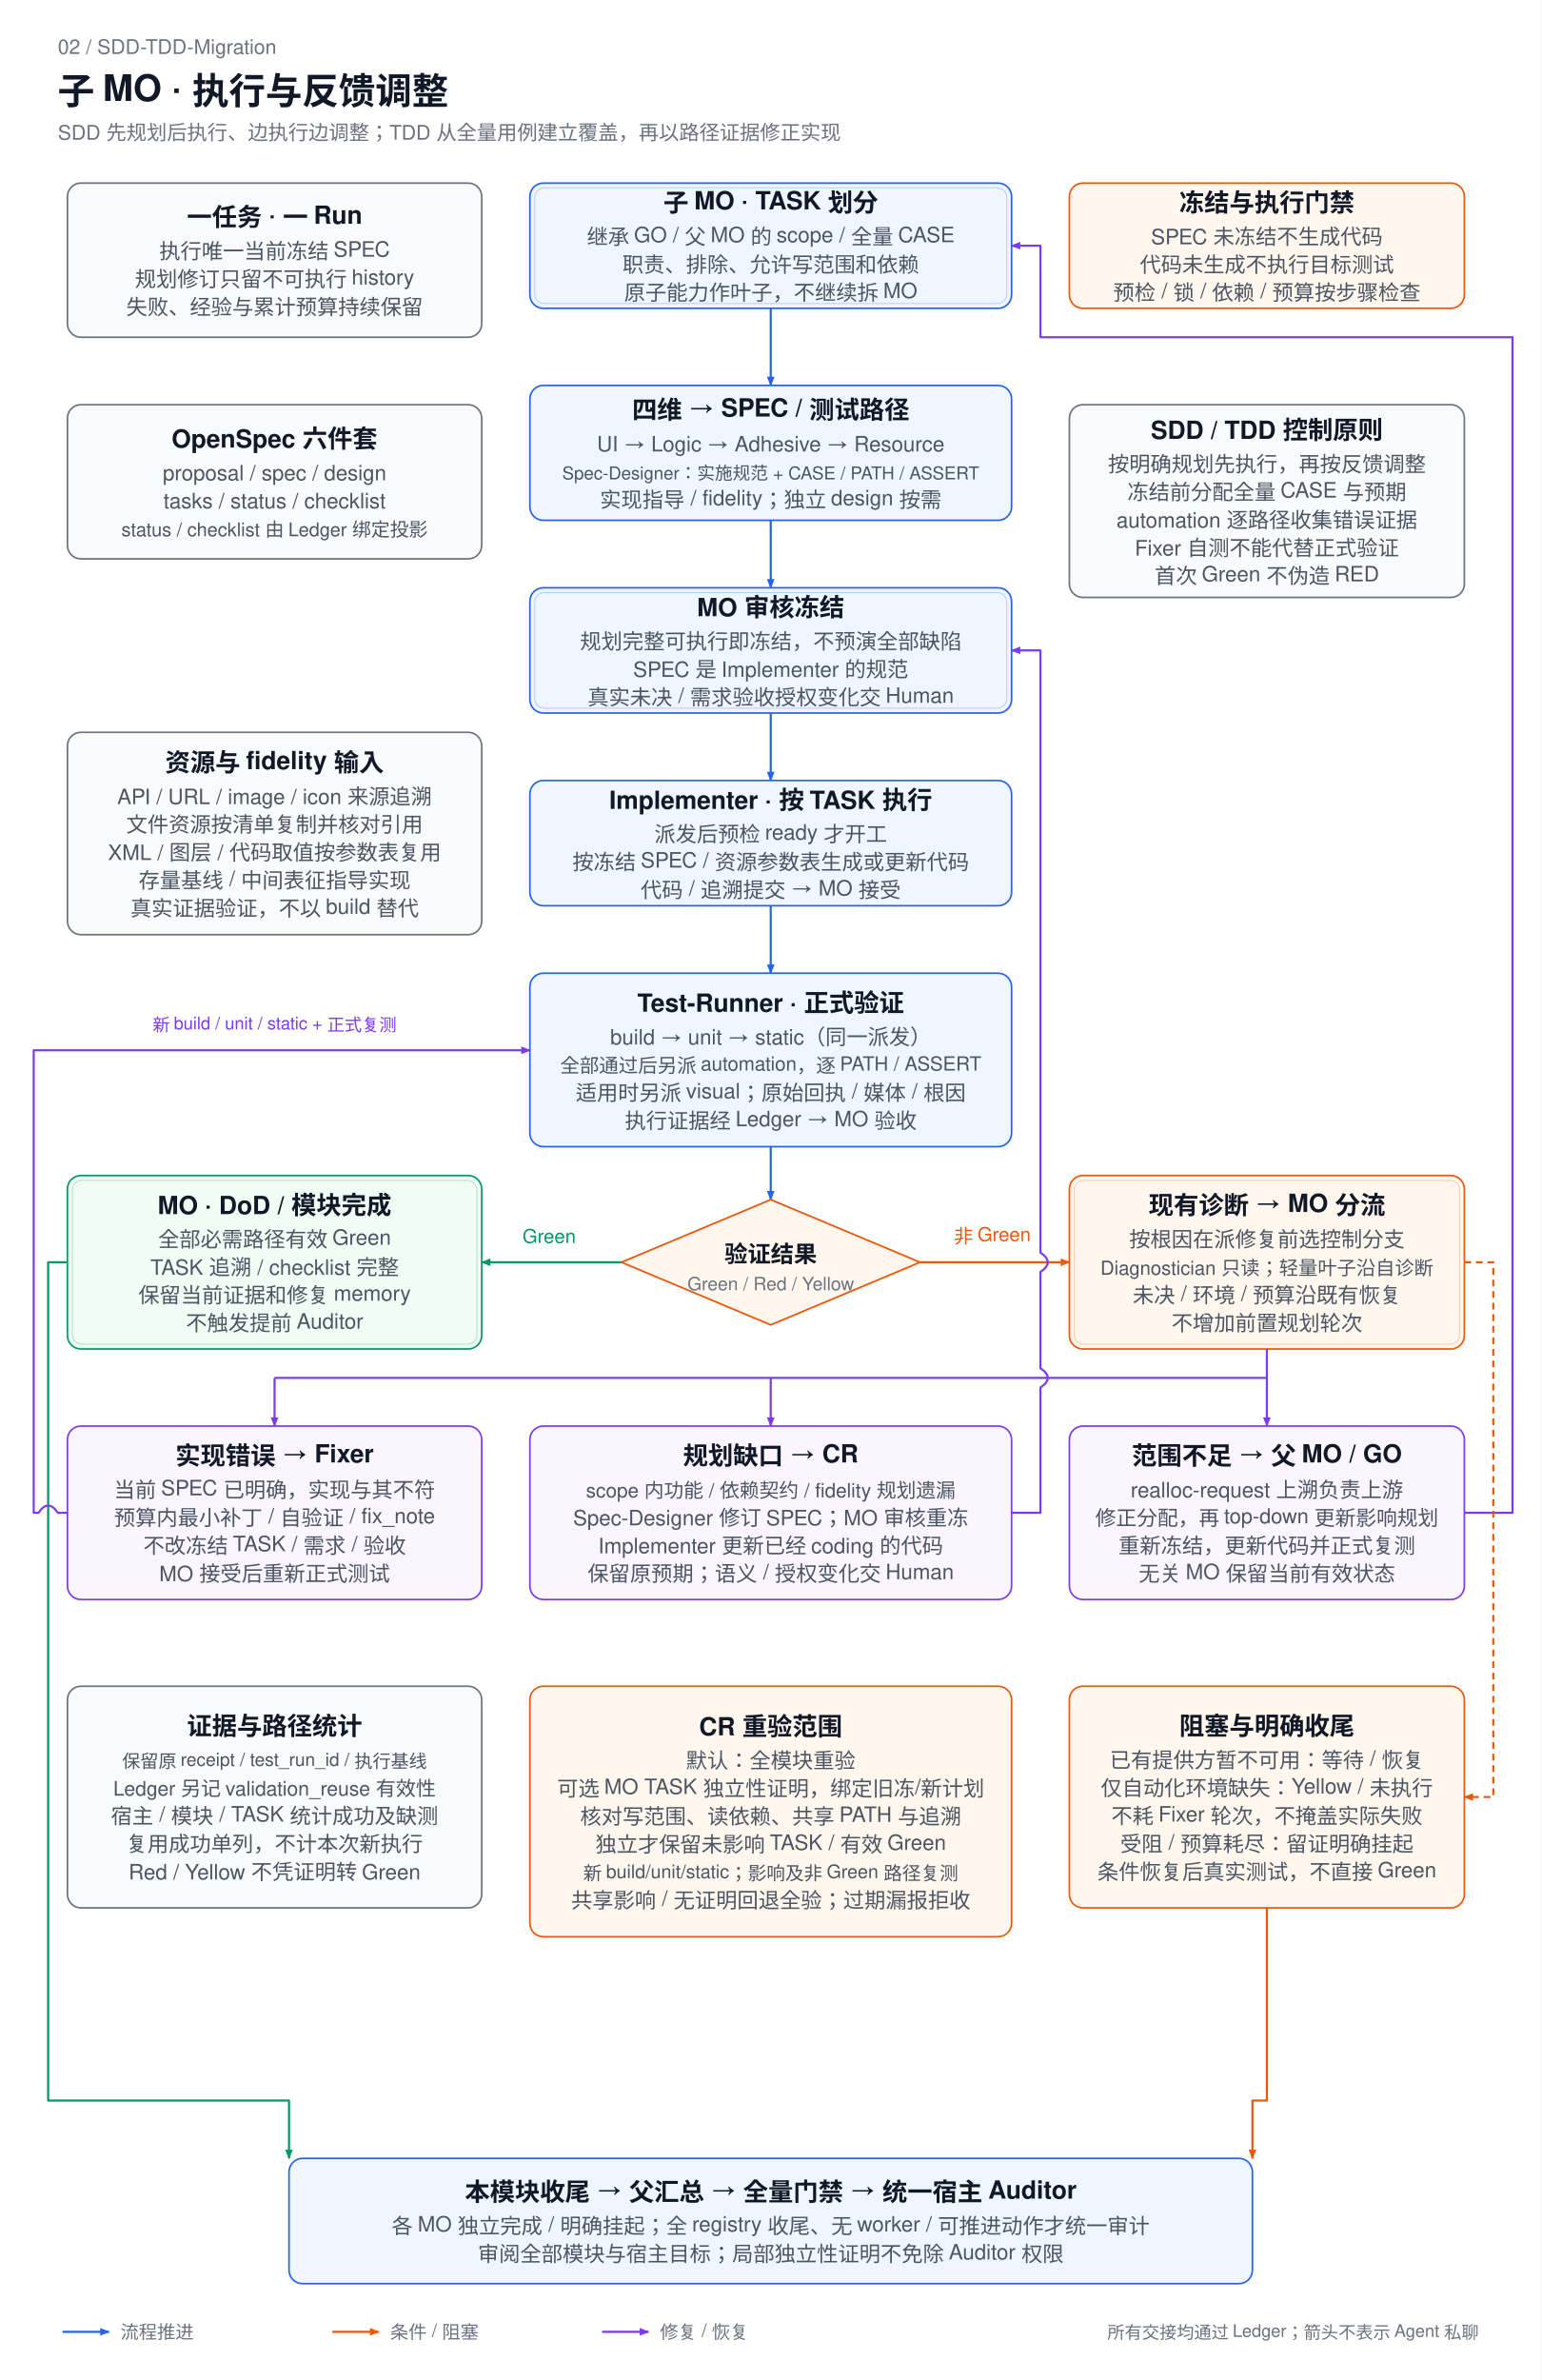
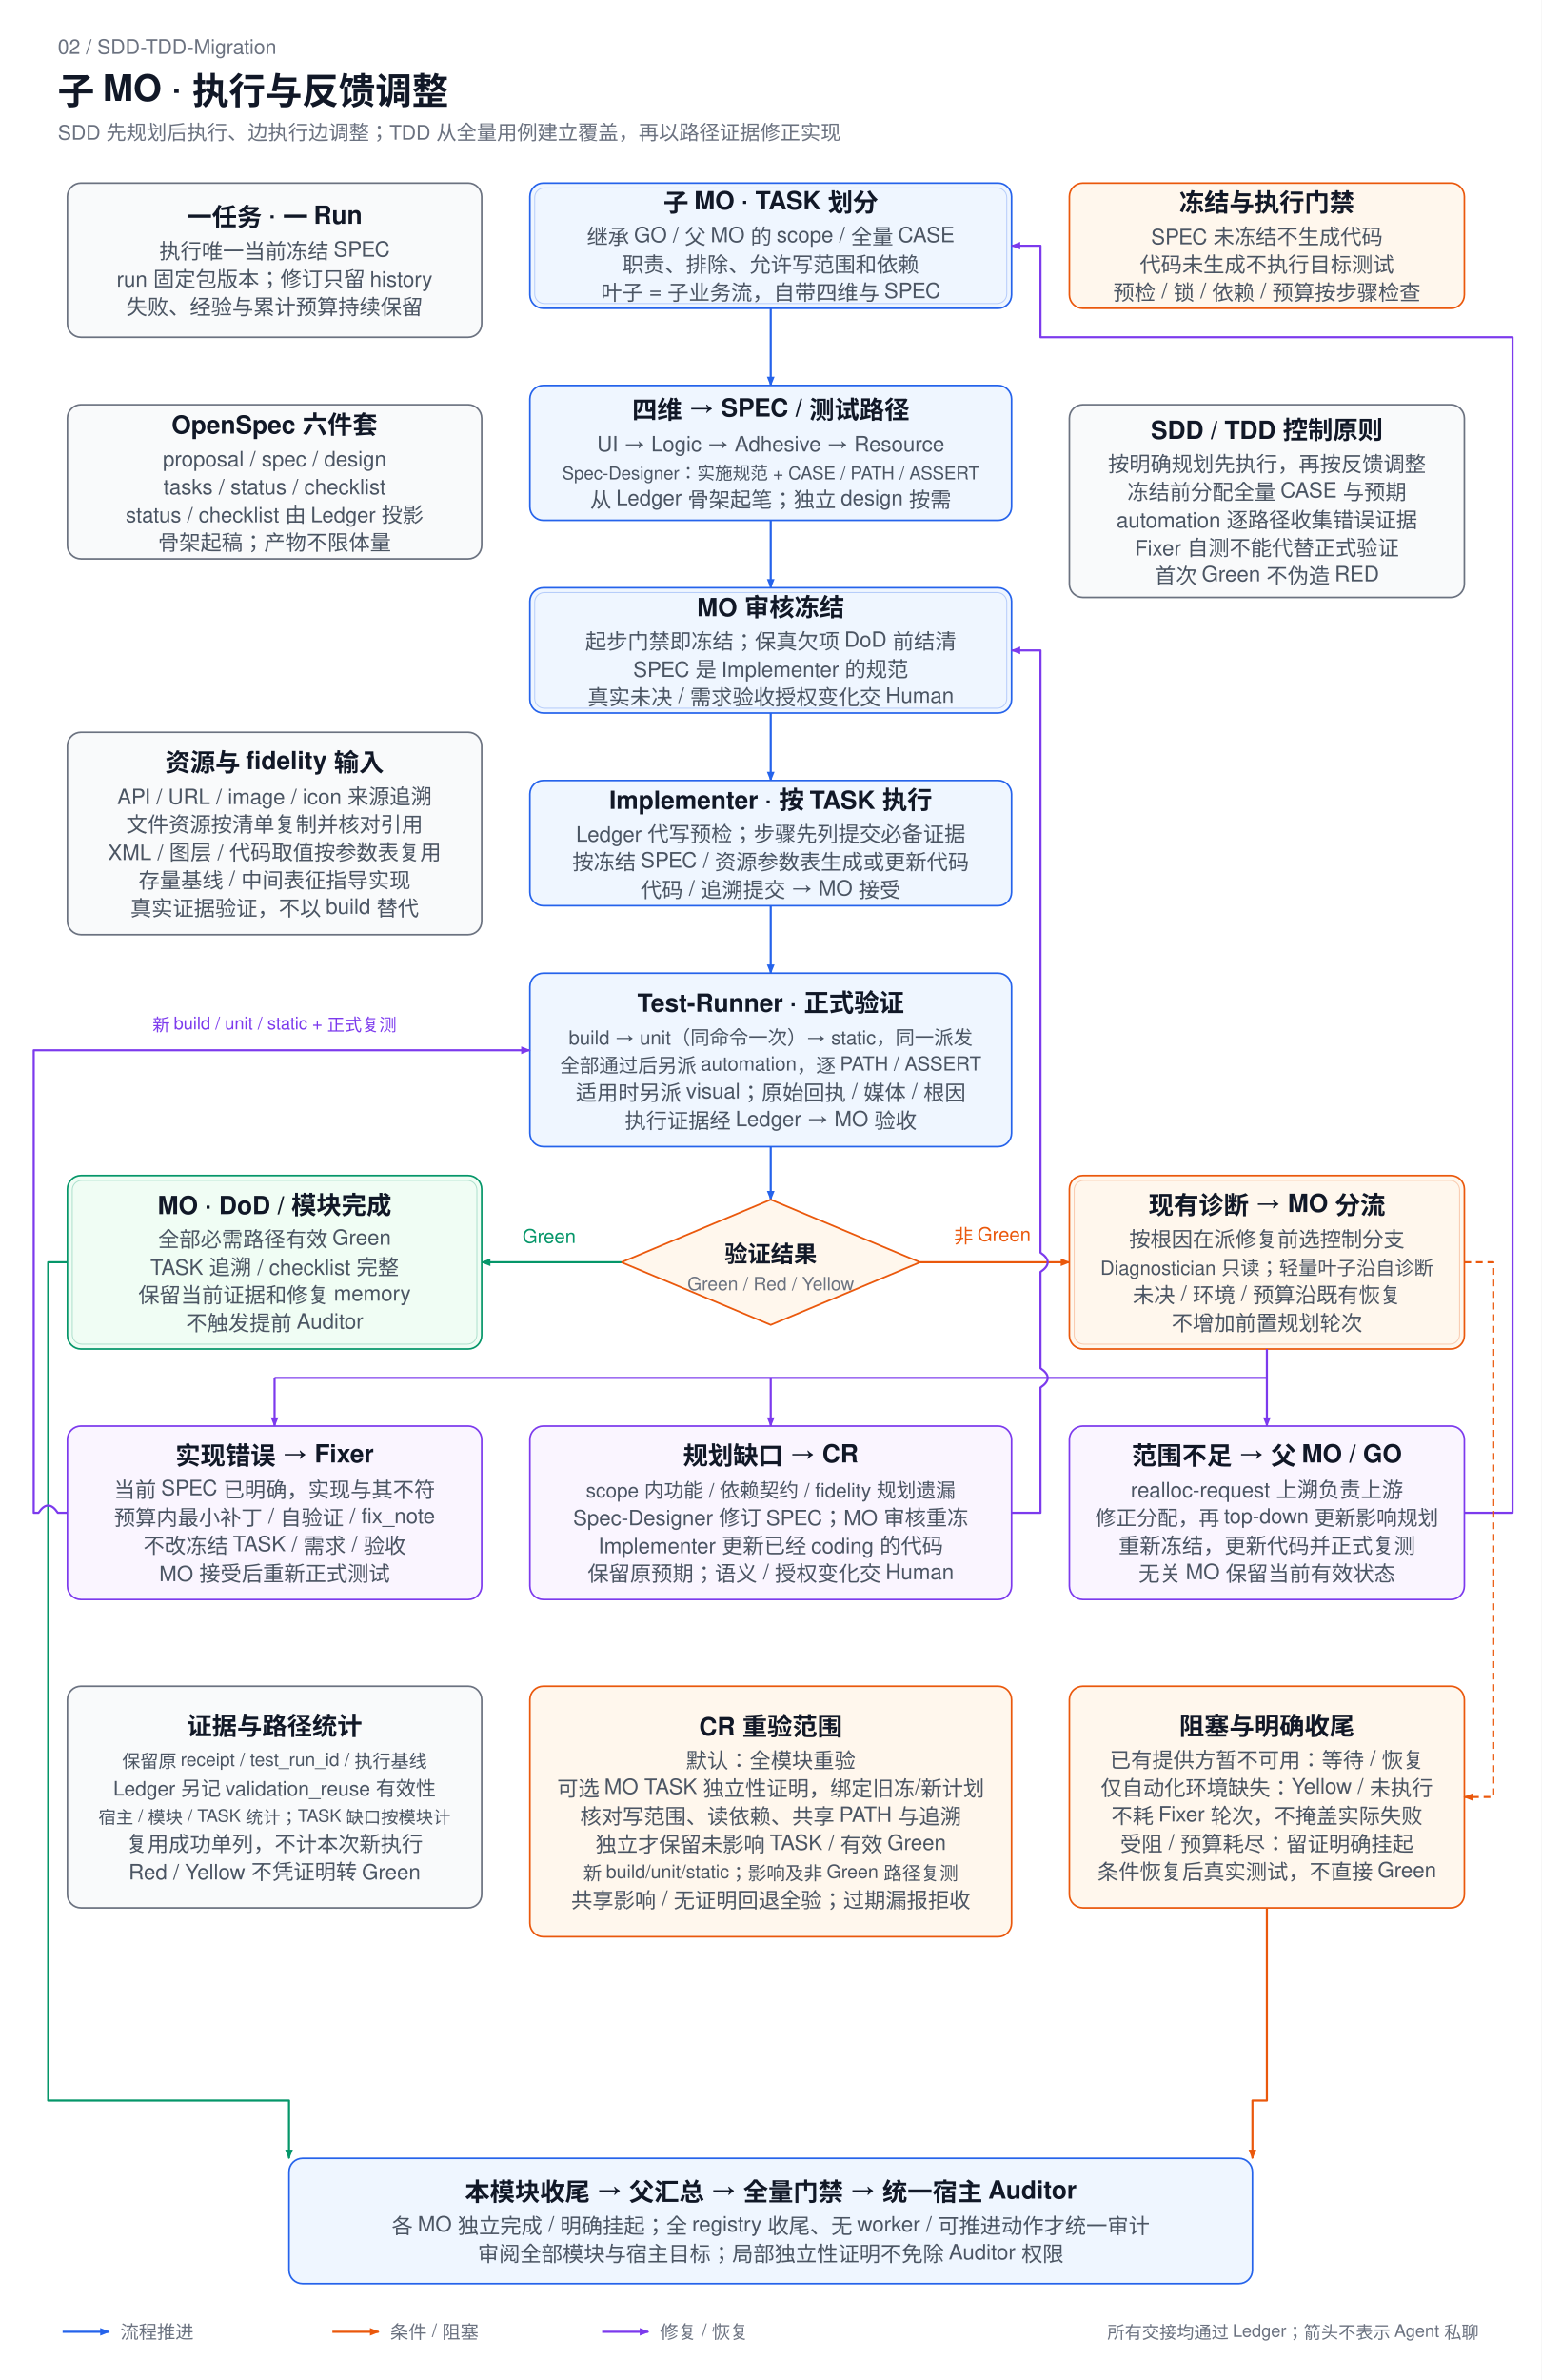
<svg xmlns="http://www.w3.org/2000/svg" width="1600" height="2470" viewBox="0 0 1600 2470" role="img" aria-labelledby="title desc">
  <style>text {font-family: "Helvetica Neue", Helvetica, Arial, "PingFang SC", "Microsoft YaHei", sans-serif;}</style>
  <defs>
    <marker id="arrow-blue" markerWidth="10" markerHeight="8" refX="9" refY="4" orient="auto" markerUnits="userSpaceOnUse">
      <path d="M0,0 L10,4 L0,8 Z" fill="#2563eb" />
    </marker>
    <marker id="arrow-orange" markerWidth="10" markerHeight="8" refX="9" refY="4" orient="auto" markerUnits="userSpaceOnUse">
      <path d="M0,0 L10,4 L0,8 Z" fill="#ea580c" />
    </marker>
    <marker id="arrow-green" markerWidth="10" markerHeight="8" refX="9" refY="4" orient="auto" markerUnits="userSpaceOnUse">
      <path d="M0,0 L10,4 L0,8 Z" fill="#059669" />
    </marker>
    <marker id="arrow-purple" markerWidth="10" markerHeight="8" refX="9" refY="4" orient="auto" markerUnits="userSpaceOnUse">
      <path d="M0,0 L10,4 L0,8 Z" fill="#7c3aed" />
    </marker>
    <marker id="arrow-gray" markerWidth="10" markerHeight="8" refX="9" refY="4" orient="auto" markerUnits="userSpaceOnUse">
      <path d="M0,0 L10,4 L0,8 Z" fill="#6b7280" />
    </marker>
  </defs>
  <rect width="1600" height="2470" fill="white" />
  <text x="60" y="56" font-size="21.00" fill="#6b7280" text-anchor="start" font-weight="400">02  /  SDD-TDD-Migration</text>
  <text x="60" y="108" font-size="38.00" fill="#111827" text-anchor="start" font-weight="700">子 MO · 执行与反馈调整</text>
  <text x="60" y="145" font-size="21.00" fill="#6b7280" text-anchor="start" font-weight="400">SDD 先规划后执行、边执行边调整；TDD 从全量用例建立覆盖，再以路径证据修正实现</text>
  <rect x="550" y="190" width="500" height="130" rx="14" fill="#eff6ff" stroke="#2563eb" stroke-width="1.7" />
  <rect x="555" y="195" width="490" height="120" rx="10" fill="none" stroke="#2563eb" stroke-opacity="0.28" />
  <text x="800.0" y="219.5" font-size="26.00" fill="#111827" text-anchor="middle" font-weight="650">子 MO · TASK 划分</text>
  <text x="800.0" y="253.5" font-size="22.00" fill="#4b5563" text-anchor="middle" font-weight="400">继承 GO / 父 MO 的 scope / 全量 CASE</text>
  <text x="800.0" y="282.5" font-size="22.00" fill="#4b5563" text-anchor="middle" font-weight="400">职责、排除、允许写范围和依赖</text>
-   <text x="800.0" y="311.5" font-size="22.00" fill="#4b5563" text-anchor="middle" font-weight="400">原子能力作叶子，不继续拆 MO</text>
+   <text x="800.0" y="311.5" font-size="22.00" fill="#4b5563" text-anchor="middle" font-weight="400">叶子 = 子业务流，自带四维与 SPEC</text>
  <path d="M800,320 L800,400" fill="none" stroke="#2563eb" stroke-width="2.2" stroke-linejoin="round" marker-end="url(#arrow-blue)" />
  <rect x="550" y="400" width="500" height="140" rx="14" fill="#eff6ff" stroke="#2563eb" stroke-width="1.7" />
  <text x="800.0" y="434.5" font-size="26.00" fill="#111827" text-anchor="middle" font-weight="650">四维 → SPEC / 测试路径</text>
  <text x="800.0" y="468.5" font-size="22.00" fill="#4b5563" text-anchor="middle" font-weight="400">UI → Logic → Adhesive → Resource</text>
  <text x="800.0" y="497.5" font-size="18.42" fill="#4b5563" text-anchor="middle" font-weight="400">Spec-Designer：实施规范 + CASE / PATH / ASSERT</text>
-   <text x="800.0" y="526.5" font-size="22.00" fill="#4b5563" text-anchor="middle" font-weight="400">实现指导 / fidelity；独立 design 按需</text>
+   <text x="800.0" y="526.5" font-size="22.00" fill="#4b5563" text-anchor="middle" font-weight="400">从 Ledger 骨架起笔；独立 design 按需</text>
  <path d="M800,540 L800,610" fill="none" stroke="#2563eb" stroke-width="2.2" stroke-linejoin="round" marker-end="url(#arrow-blue)" />
  <rect x="550" y="610" width="500" height="130" rx="14" fill="#eff6ff" stroke="#2563eb" stroke-width="1.7" />
  <rect x="555" y="615" width="490" height="120" rx="10" fill="none" stroke="#2563eb" stroke-opacity="0.28" />
  <text x="800.0" y="639.5" font-size="26.00" fill="#111827" text-anchor="middle" font-weight="650">MO 审核冻结</text>
-   <text x="800.0" y="673.5" font-size="22.00" fill="#4b5563" text-anchor="middle" font-weight="400">规划完整可执行即冻结，不预演全部缺陷</text>
+   <text x="800.0" y="673.5" font-size="22.00" fill="#4b5563" text-anchor="middle" font-weight="400">起步门禁即冻结；保真欠项 DoD 前结清</text>
  <text x="800.0" y="702.5" font-size="22.00" fill="#4b5563" text-anchor="middle" font-weight="400">SPEC 是 Implementer 的规范</text>
  <text x="800.0" y="731.5" font-size="22.00" fill="#4b5563" text-anchor="middle" font-weight="400">真实未决 / 需求验收授权变化交 Human</text>
  <path d="M800,740 L800,810" fill="none" stroke="#2563eb" stroke-width="2.2" stroke-linejoin="round" marker-end="url(#arrow-blue)" />
  <rect x="550" y="810" width="500" height="130" rx="14" fill="#eff6ff" stroke="#2563eb" stroke-width="1.7" />
  <text x="800.0" y="839.5" font-size="26.00" fill="#111827" text-anchor="middle" font-weight="650">Implementer · 按 TASK 执行</text>
-   <text x="800.0" y="873.5" font-size="22.00" fill="#4b5563" text-anchor="middle" font-weight="400">派发后预检 ready 才开工</text>
+   <text x="800.0" y="873.5" font-size="22.00" fill="#4b5563" text-anchor="middle" font-weight="400">Ledger 代写预检；步骤先列提交必备证据</text>
  <text x="800.0" y="902.5" font-size="22.00" fill="#4b5563" text-anchor="middle" font-weight="400">按冻结 SPEC / 资源参数表生成或更新代码</text>
  <text x="800.0" y="931.5" font-size="22.00" fill="#4b5563" text-anchor="middle" font-weight="400">代码 / 追溯提交 → MO 接受</text>
  <path d="M800,940 L800,1010" fill="none" stroke="#2563eb" stroke-width="2.2" stroke-linejoin="round" marker-end="url(#arrow-blue)" />
  <rect x="550" y="1010" width="500" height="180" rx="14" fill="#eff6ff" stroke="#2563eb" stroke-width="1.7" />
  <text x="800.0" y="1050.0" font-size="26.00" fill="#111827" text-anchor="middle" font-weight="650">Test-Runner · 正式验证</text>
-   <text x="800.0" y="1084.0" font-size="22.00" fill="#4b5563" text-anchor="middle" font-weight="400">build → unit → static（同一派发）</text>
+   <text x="800.0" y="1084.0" font-size="20.09" fill="#4b5563" text-anchor="middle" font-weight="400">build → unit（同命令一次）→ static，同一派发</text>
  <text x="800.0" y="1113.0" font-size="20.22" fill="#4b5563" text-anchor="middle" font-weight="400">全部通过后另派 automation，逐 PATH / ASSERT</text>
  <text x="800.0" y="1142.0" font-size="21.95" fill="#4b5563" text-anchor="middle" font-weight="400">适用时另派 visual；原始回执 / 媒体 / 根因</text>
  <text x="800.0" y="1171.0" font-size="22.00" fill="#4b5563" text-anchor="middle" font-weight="400">执行证据经 Ledger → MO 验收</text>
  <path d="M800,1190 L800,1245" fill="none" stroke="#2563eb" stroke-width="2.2" stroke-linejoin="round" marker-end="url(#arrow-blue)" />
  <path d="M800,1245.0 L955.0,1310 L800,1375.0 L645.0,1310 Z" fill="#fff7ed" stroke="#ea580c" stroke-width="1.8" />
  <text x="800" y="1310" font-size="24.00" fill="#111827" text-anchor="middle" font-weight="650">验证结果</text>
  <text x="800" y="1339" font-size="19.00" fill="#6b7280" text-anchor="middle" font-weight="400">Green / Red / Yellow</text>
  <path d="M645,1310 L500,1310" fill="none" stroke="#059669" stroke-width="2.2" stroke-linejoin="round" marker-end="url(#arrow-green)" />
  <rect x="532.5" y="1270" width="75.0" height="29" rx="4" fill="white" opacity="0.97" />
  <text x="570" y="1290" font-size="20.00" fill="#059669" text-anchor="middle" font-weight="400">Green</text>
  <rect x="70" y="1220" width="430" height="180" rx="14" fill="#f0fdf4" stroke="#059669" stroke-width="1.7" />
  <rect x="75" y="1225" width="420" height="170" rx="10" fill="none" stroke="#059669" stroke-opacity="0.28" />
  <text x="285.0" y="1260.0" font-size="26.00" fill="#111827" text-anchor="middle" font-weight="650">MO · DoD / 模块完成</text>
  <text x="285.0" y="1294.0" font-size="22.00" fill="#4b5563" text-anchor="middle" font-weight="400">全部必需路径有效 Green</text>
  <text x="285.0" y="1323.0" font-size="22.00" fill="#4b5563" text-anchor="middle" font-weight="400">TASK 追溯 / checklist 完整</text>
  <text x="285.0" y="1352.0" font-size="22.00" fill="#4b5563" text-anchor="middle" font-weight="400">保留当前证据和修复 memory</text>
  <text x="285.0" y="1381.0" font-size="22.00" fill="#4b5563" text-anchor="middle" font-weight="400">不触发提前 Auditor</text>
  <path d="M70,1310 L50,1310 L50,2180 L300,2180 L300,2240" fill="none" stroke="#059669" stroke-width="2.2" stroke-linejoin="round" marker-end="url(#arrow-green)" />
  <path d="M955,1310 L1110,1310" fill="none" stroke="#ea580c" stroke-width="2.2" stroke-linejoin="round" marker-end="url(#arrow-orange)" />
  <rect x="976.8" y="1270" width="106.4" height="29" rx="4" fill="white" opacity="0.97" />
  <text x="1030" y="1290" font-size="20.00" fill="#ea580c" text-anchor="middle" font-weight="400">非 Green</text>
  <rect x="1110" y="1220" width="410" height="180" rx="14" fill="#fff7ed" stroke="#ea580c" stroke-width="1.7" />
  <rect x="1115" y="1225" width="400" height="170" rx="10" fill="none" stroke="#ea580c" stroke-opacity="0.28" />
  <text x="1315.0" y="1260.0" font-size="26.00" fill="#111827" text-anchor="middle" font-weight="650">现有诊断 → MO 分流</text>
  <text x="1315.0" y="1294.0" font-size="22.00" fill="#4b5563" text-anchor="middle" font-weight="400">按根因在派修复前选控制分支</text>
  <text x="1315.0" y="1323.0" font-size="20.02" fill="#4b5563" text-anchor="middle" font-weight="400">Diagnostician 只读；轻量叶子沿自诊断</text>
  <text x="1315.0" y="1352.0" font-size="22.00" fill="#4b5563" text-anchor="middle" font-weight="400">未决 / 环境 / 预算沿既有恢复</text>
  <text x="1315.0" y="1381.0" font-size="22.00" fill="#4b5563" text-anchor="middle" font-weight="400">不增加前置规划轮次</text>
  <path d="M1315,1400 L1315,1430 L285,1430" fill="none" stroke="#7c3aed" stroke-width="2.2" stroke-linejoin="round" />
  <path d="M285,1430 L285,1480" fill="none" stroke="#7c3aed" stroke-width="2.2" stroke-linejoin="round" marker-end="url(#arrow-purple)" />
  <path d="M800,1430 L800,1480" fill="none" stroke="#7c3aed" stroke-width="2.2" stroke-linejoin="round" marker-end="url(#arrow-purple)" />
  <path d="M1315,1430 L1315,1480" fill="none" stroke="#7c3aed" stroke-width="2.2" stroke-linejoin="round" marker-end="url(#arrow-purple)" />
  <rect x="70" y="1480" width="430" height="180" rx="14" fill="#faf5ff" stroke="#7c3aed" stroke-width="1.7" />
  <text x="285.0" y="1520.0" font-size="26.00" fill="#111827" text-anchor="middle" font-weight="650">实现错误 → Fixer</text>
  <text x="285.0" y="1554.0" font-size="22.00" fill="#4b5563" text-anchor="middle" font-weight="400">当前 SPEC 已明确，实现与其不符</text>
  <text x="285.0" y="1583.0" font-size="22.00" fill="#4b5563" text-anchor="middle" font-weight="400">预算内最小补丁 / 自验证 / fix_note</text>
  <text x="285.0" y="1612.0" font-size="22.00" fill="#4b5563" text-anchor="middle" font-weight="400">不改冻结 TASK / 需求 / 验收</text>
  <text x="285.0" y="1641.0" font-size="22.00" fill="#4b5563" text-anchor="middle" font-weight="400">MO 接受后重新正式测试</text>
  <path d="M70,1570 L60,1570 Q50,1555 40,1570 L35,1570 L35,1090 L550,1090" fill="none" stroke="#7c3aed" stroke-width="2.2" stroke-linejoin="round" marker-end="url(#arrow-purple)" />
  <rect x="102.75" y="1052" width="364.5" height="27" rx="4" fill="white" opacity="0.97" />
  <text x="285" y="1070" font-size="18.00" fill="#7c3aed" text-anchor="middle" font-weight="400">新 build / unit / static + 正式复测</text>
  <rect x="550" y="1480" width="500" height="180" rx="14" fill="#faf5ff" stroke="#7c3aed" stroke-width="1.7" />
  <text x="800.0" y="1520.0" font-size="26.00" fill="#111827" text-anchor="middle" font-weight="650">规划缺口 → CR</text>
  <text x="800.0" y="1554.0" font-size="20.46" fill="#4b5563" text-anchor="middle" font-weight="400">scope 内功能 / 依赖契约 / fidelity 规划遗漏</text>
  <text x="800.0" y="1583.0" font-size="22.00" fill="#4b5563" text-anchor="middle" font-weight="400">Spec-Designer 修订 SPEC；MO 审核重冻</text>
  <text x="800.0" y="1612.0" font-size="22.00" fill="#4b5563" text-anchor="middle" font-weight="400">Implementer 更新已经 coding 的代码</text>
  <text x="800.0" y="1641.0" font-size="22.00" fill="#4b5563" text-anchor="middle" font-weight="400">保留原预期；语义 / 授权变化交 Human</text>
  <path d="M1050,1570 L1080,1570 L1080,1440 Q1095,1430 1080,1420 L1080,1320 Q1095,1310 1080,1300 L1080,675 L1050,675" fill="none" stroke="#7c3aed" stroke-width="2.2" stroke-linejoin="round" marker-end="url(#arrow-purple)" />
  <rect x="1110" y="1480" width="410" height="180" rx="14" fill="#faf5ff" stroke="#7c3aed" stroke-width="1.7" />
  <text x="1315.0" y="1520.0" font-size="26.00" fill="#111827" text-anchor="middle" font-weight="650">范围不足 → 父 MO / GO</text>
  <text x="1315.0" y="1554.0" font-size="22.00" fill="#4b5563" text-anchor="middle" font-weight="400">realloc-request 上溯负责上游</text>
  <text x="1315.0" y="1583.0" font-size="21.47" fill="#4b5563" text-anchor="middle" font-weight="400">修正分配，再 top-down 更新影响规划</text>
  <text x="1315.0" y="1612.0" font-size="22.00" fill="#4b5563" text-anchor="middle" font-weight="400">重新冻结，更新代码并正式复测</text>
  <text x="1315.0" y="1641.0" font-size="22.00" fill="#4b5563" text-anchor="middle" font-weight="400">无关 MO 保留当前有效状态</text>
  <path d="M1520,1570 L1570,1570 L1570,350 L1080,350 L1080,255 L1050,255" fill="none" stroke="#7c3aed" stroke-width="2.2" stroke-linejoin="round" marker-end="url(#arrow-purple)" />
  <rect x="550" y="1750" width="500" height="260" rx="14" fill="#fff7ed" stroke="#ea580c" stroke-width="1.7" />
  <text x="800.0" y="1801.0" font-size="26.00" fill="#111827" text-anchor="middle" font-weight="650">CR 重验范围</text>
  <text x="800.0" y="1835.0" font-size="22.00" fill="#4b5563" text-anchor="middle" font-weight="400">默认：全模块重验</text>
  <text x="800.0" y="1864.0" font-size="22.00" fill="#4b5563" text-anchor="middle" font-weight="400">可选 MO TASK 独立性证明，绑定旧冻/新计划</text>
  <text x="800.0" y="1893.0" font-size="22.00" fill="#4b5563" text-anchor="middle" font-weight="400">核对写范围、读依赖、共享 PATH 与追溯</text>
  <text x="800.0" y="1922.0" font-size="22.00" fill="#4b5563" text-anchor="middle" font-weight="400">独立才保留未影响 TASK / 有效 Green</text>
  <text x="800.0" y="1951.0" font-size="19.38" fill="#4b5563" text-anchor="middle" font-weight="400">新 build/unit/static；影响及非 Green 路径复测</text>
  <text x="800.0" y="1980.0" font-size="22.00" fill="#4b5563" text-anchor="middle" font-weight="400">共享影响 / 无证明回退全验；过期漏报拒收</text>
  <rect x="70" y="1750" width="430" height="230" rx="14" fill="#f9fafb" stroke="#6b7280" stroke-width="1.7" />
  <text x="285.0" y="1800.5" font-size="26.00" fill="#111827" text-anchor="middle" font-weight="650">证据与路径统计</text>
  <text x="285.0" y="1834.5" font-size="18.82" fill="#4b5563" text-anchor="middle" font-weight="400">保留原 receipt / test_run_id / 执行基线</text>
  <text x="285.0" y="1863.5" font-size="20.78" fill="#4b5563" text-anchor="middle" font-weight="400">Ledger 另记 validation_reuse 有效性</text>
-   <text x="285.0" y="1892.5" font-size="22.00" fill="#4b5563" text-anchor="middle" font-weight="400">宿主 / 模块 / TASK 统计成功及缺测</text>
+   <text x="285.0" y="1892.5" font-size="18.08" fill="#4b5563" text-anchor="middle" font-weight="400">宿主 / 模块 / TASK 统计；TASK 缺口按模块计</text>
  <text x="285.0" y="1921.5" font-size="22.00" fill="#4b5563" text-anchor="middle" font-weight="400">复用成功单列，不计本次新执行</text>
  <text x="285.0" y="1950.5" font-size="22.00" fill="#4b5563" text-anchor="middle" font-weight="400">Red / Yellow 不凭证明转 Green</text>
  <rect x="1110" y="1750" width="410" height="230" rx="14" fill="#fff7ed" stroke="#ea580c" stroke-width="1.7" />
  <text x="1315.0" y="1800.5" font-size="26.00" fill="#111827" text-anchor="middle" font-weight="650">阻塞与明确收尾</text>
  <text x="1315.0" y="1834.5" font-size="22.00" fill="#4b5563" text-anchor="middle" font-weight="400">已有提供方暂不可用：等待 / 恢复</text>
  <text x="1315.0" y="1863.5" font-size="22.00" fill="#4b5563" text-anchor="middle" font-weight="400">仅自动化环境缺失：Yellow / 未执行</text>
  <text x="1315.0" y="1892.5" font-size="22.00" fill="#4b5563" text-anchor="middle" font-weight="400">不耗 Fixer 轮次，不掩盖实际失败</text>
  <text x="1315.0" y="1921.5" font-size="22.00" fill="#4b5563" text-anchor="middle" font-weight="400">受阻 / 预算耗尽：留证明确挂起</text>
  <text x="1315.0" y="1950.5" font-size="22.00" fill="#4b5563" text-anchor="middle" font-weight="400">条件恢复后真实测试，不直接 Green</text>
  <path d="M1520,1310 L1550,1310 L1550,1865 L1520,1865" fill="none" stroke="#ea580c" stroke-width="2.2" stroke-linejoin="round" stroke-dasharray="7 5" marker-end="url(#arrow-orange)" />
  <path d="M1315,1980 L1315,2180 L1300,2180 L1300,2240" fill="none" stroke="#ea580c" stroke-width="2.2" stroke-linejoin="round" marker-end="url(#arrow-orange)" />
  <rect x="300" y="2240" width="1000" height="130" rx="14" fill="#eff6ff" stroke="#2563eb" stroke-width="1.7" />
  <text x="800.0" y="2284.0" font-size="26.00" fill="#111827" text-anchor="middle" font-weight="650">本模块收尾 → 父汇总 → 全量门禁 → 统一宿主 Auditor</text>
  <text x="800.0" y="2318.0" font-size="22.00" fill="#4b5563" text-anchor="middle" font-weight="400">各 MO 独立完成 / 明确挂起；全 registry 收尾、无 worker / 可推进动作才统一审计</text>
  <text x="800.0" y="2347.0" font-size="22.00" fill="#4b5563" text-anchor="middle" font-weight="400">审阅全部模块与宿主目标；局部独立性证明不免除 Auditor 权限</text>
  <rect x="70" y="190" width="430" height="160" rx="14" fill="#f9fafb" stroke="#6b7280" stroke-width="1.7" />
  <text x="285.0" y="234.5" font-size="26.00" fill="#111827" text-anchor="middle" font-weight="650">一任务 · 一 Run</text>
  <text x="285.0" y="268.5" font-size="22.00" fill="#4b5563" text-anchor="middle" font-weight="400">执行唯一当前冻结 SPEC</text>
-   <text x="285.0" y="297.5" font-size="22.00" fill="#4b5563" text-anchor="middle" font-weight="400">规划修订只留不可执行 history</text>
+   <text x="285.0" y="297.5" font-size="22.00" fill="#4b5563" text-anchor="middle" font-weight="400">run 固定包版本；修订只留 history</text>
  <text x="285.0" y="326.5" font-size="22.00" fill="#4b5563" text-anchor="middle" font-weight="400">失败、经验与累计预算持续保留</text>
  <rect x="70" y="420" width="430" height="160" rx="14" fill="#f9fafb" stroke="#6b7280" stroke-width="1.7" />
-   <text x="285.0" y="464.5" font-size="26.00" fill="#111827" text-anchor="middle" font-weight="650">OpenSpec 六件套</text>
-   <text x="285.0" y="498.5" font-size="22.00" fill="#4b5563" text-anchor="middle" font-weight="400">proposal / spec / design</text>
-   <text x="285.0" y="527.5" font-size="22.00" fill="#4b5563" text-anchor="middle" font-weight="400">tasks / status / checklist</text>
-   <text x="285.0" y="556.5" font-size="19.62" fill="#4b5563" text-anchor="middle" font-weight="400">status / checklist 由 Ledger 绑定投影</text>
+   <text x="285.0" y="450.0" font-size="26.00" fill="#111827" text-anchor="middle" font-weight="650">OpenSpec 六件套</text>
+   <text x="285.0" y="484.0" font-size="22.00" fill="#4b5563" text-anchor="middle" font-weight="400">proposal / spec / design</text>
+   <text x="285.0" y="513.0" font-size="22.00" fill="#4b5563" text-anchor="middle" font-weight="400">tasks / status / checklist</text>
+   <text x="285.0" y="542.0" font-size="21.75" fill="#4b5563" text-anchor="middle" font-weight="400">status / checklist 由 Ledger 投影</text>
+   <text x="285.0" y="571.0" font-size="22.00" fill="#4b5563" text-anchor="middle" font-weight="400">骨架起稿；产物不限体量</text>
  <rect x="70" y="760" width="430" height="210" rx="14" fill="#f9fafb" stroke="#6b7280" stroke-width="1.7" />
  <text x="285.0" y="800.5" font-size="26.00" fill="#111827" text-anchor="middle" font-weight="650">资源与 fidelity 输入</text>
  <text x="285.0" y="834.5" font-size="21.92" fill="#4b5563" text-anchor="middle" font-weight="400">API / URL / image / icon 来源追溯</text>
  <text x="285.0" y="863.5" font-size="22.00" fill="#4b5563" text-anchor="middle" font-weight="400">文件资源按清单复制并核对引用</text>
  <text x="285.0" y="892.5" font-size="22.00" fill="#4b5563" text-anchor="middle" font-weight="400">XML / 图层 / 代码取值按参数表复用</text>
  <text x="285.0" y="921.5" font-size="22.00" fill="#4b5563" text-anchor="middle" font-weight="400">存量基线 / 中间表征指导实现</text>
  <text x="285.0" y="950.5" font-size="22.00" fill="#4b5563" text-anchor="middle" font-weight="400">真实证据验证，不以 build 替代</text>
  <rect x="1110" y="190" width="410" height="130" rx="14" fill="#fff7ed" stroke="#ea580c" stroke-width="1.7" />
  <text x="1315.0" y="219.5" font-size="26.00" fill="#111827" text-anchor="middle" font-weight="650">冻结与执行门禁</text>
  <text x="1315.0" y="253.5" font-size="22.00" fill="#4b5563" text-anchor="middle" font-weight="400">SPEC 未冻结不生成代码</text>
  <text x="1315.0" y="282.5" font-size="22.00" fill="#4b5563" text-anchor="middle" font-weight="400">代码未生成不执行目标测试</text>
  <text x="1315.0" y="311.5" font-size="22.00" fill="#4b5563" text-anchor="middle" font-weight="400">预检 / 锁 / 依赖 / 预算按步骤检查</text>
  <rect x="1110" y="420" width="410" height="200" rx="14" fill="#f9fafb" stroke="#6b7280" stroke-width="1.7" />
  <text x="1315.0" y="455.5" font-size="26.00" fill="#111827" text-anchor="middle" font-weight="650">SDD / TDD 控制原则</text>
  <text x="1315.0" y="489.5" font-size="22.00" fill="#4b5563" text-anchor="middle" font-weight="400">按明确规划先执行，再按反馈调整</text>
  <text x="1315.0" y="518.5" font-size="22.00" fill="#4b5563" text-anchor="middle" font-weight="400">冻结前分配全量 CASE 与预期</text>
  <text x="1315.0" y="547.5" font-size="22.00" fill="#4b5563" text-anchor="middle" font-weight="400">automation 逐路径收集错误证据</text>
  <text x="1315.0" y="576.5" font-size="22.00" fill="#4b5563" text-anchor="middle" font-weight="400">Fixer 自测不能代替正式验证</text>
  <text x="1315.0" y="605.5" font-size="22.00" fill="#4b5563" text-anchor="middle" font-weight="400">首次 Green 不伪造 RED</text>
  <path d="M65,2420 L113,2420" fill="none" stroke="#2563eb" stroke-width="2.2" stroke-linejoin="round" marker-end="url(#arrow-blue)" />
  <text x="125" y="2427" font-size="19.00" fill="#6b7280" text-anchor="start" font-weight="400">流程推进</text>
  <path d="M345,2420 L393,2420" fill="none" stroke="#ea580c" stroke-width="2.2" stroke-linejoin="round" marker-end="url(#arrow-orange)" />
  <text x="405" y="2427" font-size="19.00" fill="#6b7280" text-anchor="start" font-weight="400">条件 / 阻塞</text>
  <path d="M625,2420 L673,2420" fill="none" stroke="#7c3aed" stroke-width="2.2" stroke-linejoin="round" marker-end="url(#arrow-purple)" />
  <text x="685" y="2427" font-size="19.00" fill="#6b7280" text-anchor="start" font-weight="400">修复 / 恢复</text>
  <text x="1535" y="2427" font-size="18.00" fill="#6b7280" text-anchor="end" font-weight="400">所有交接均通过 Ledger；箭头不表示 Agent 私聊</text>
</svg>
